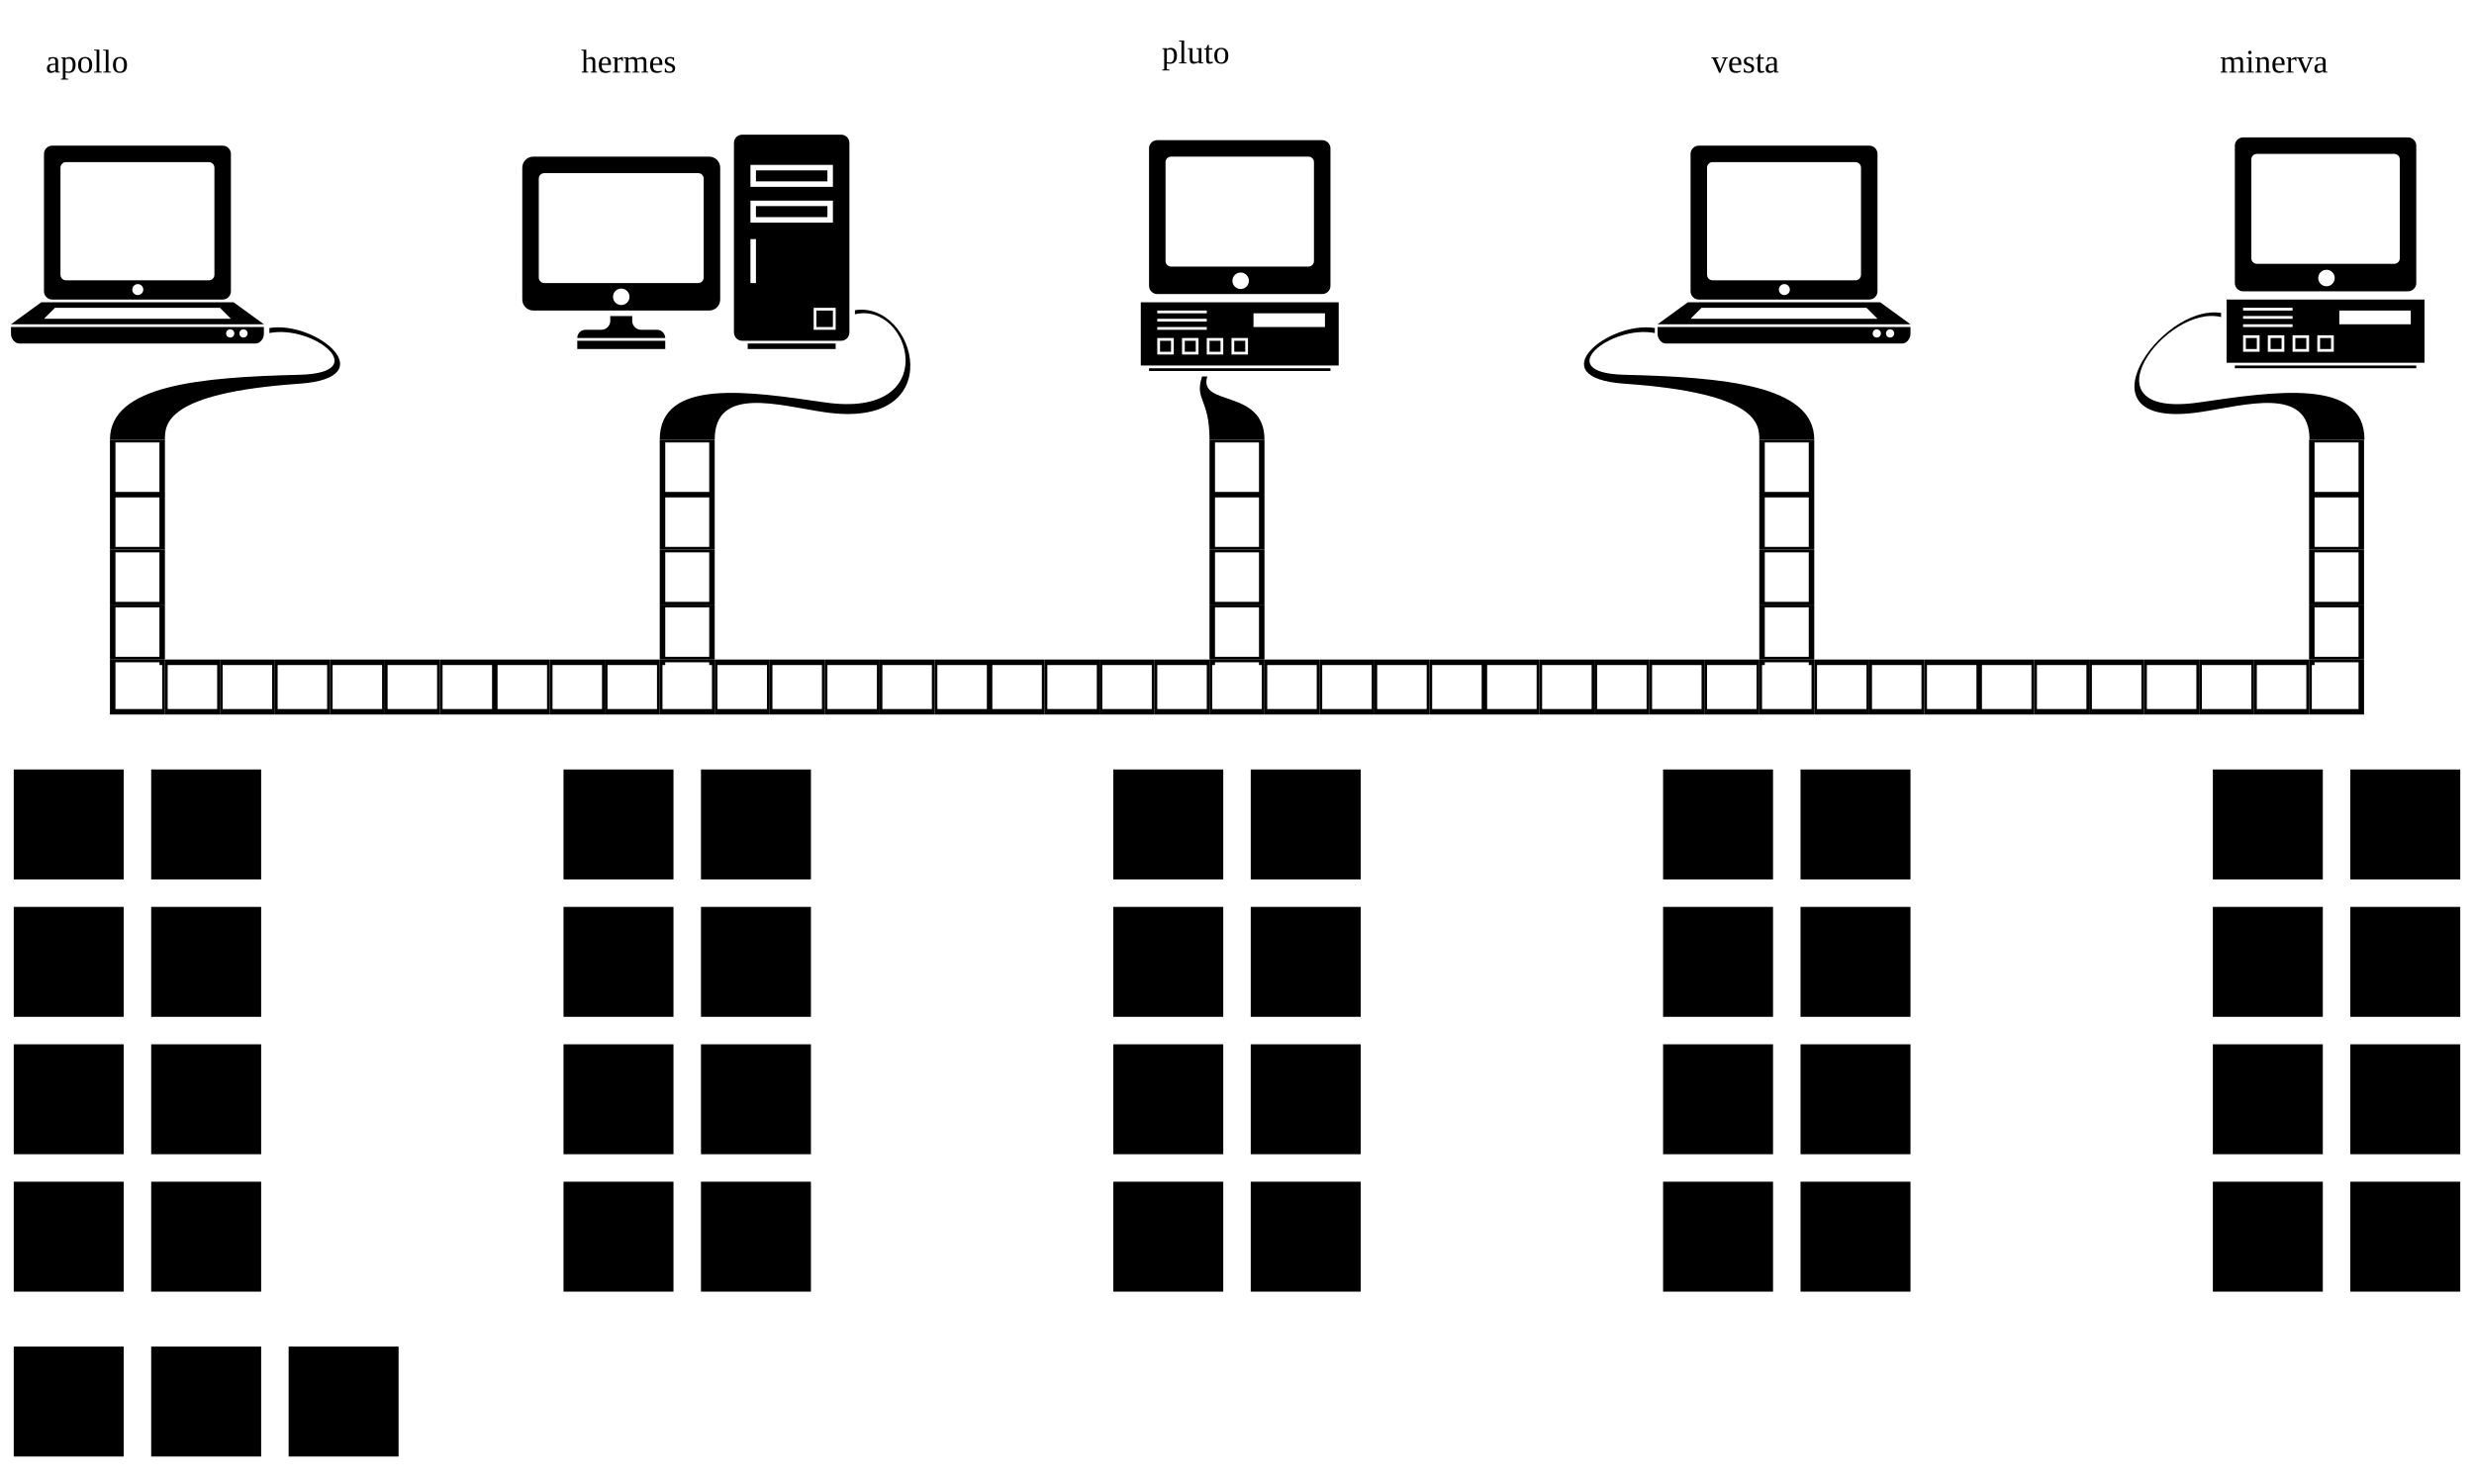
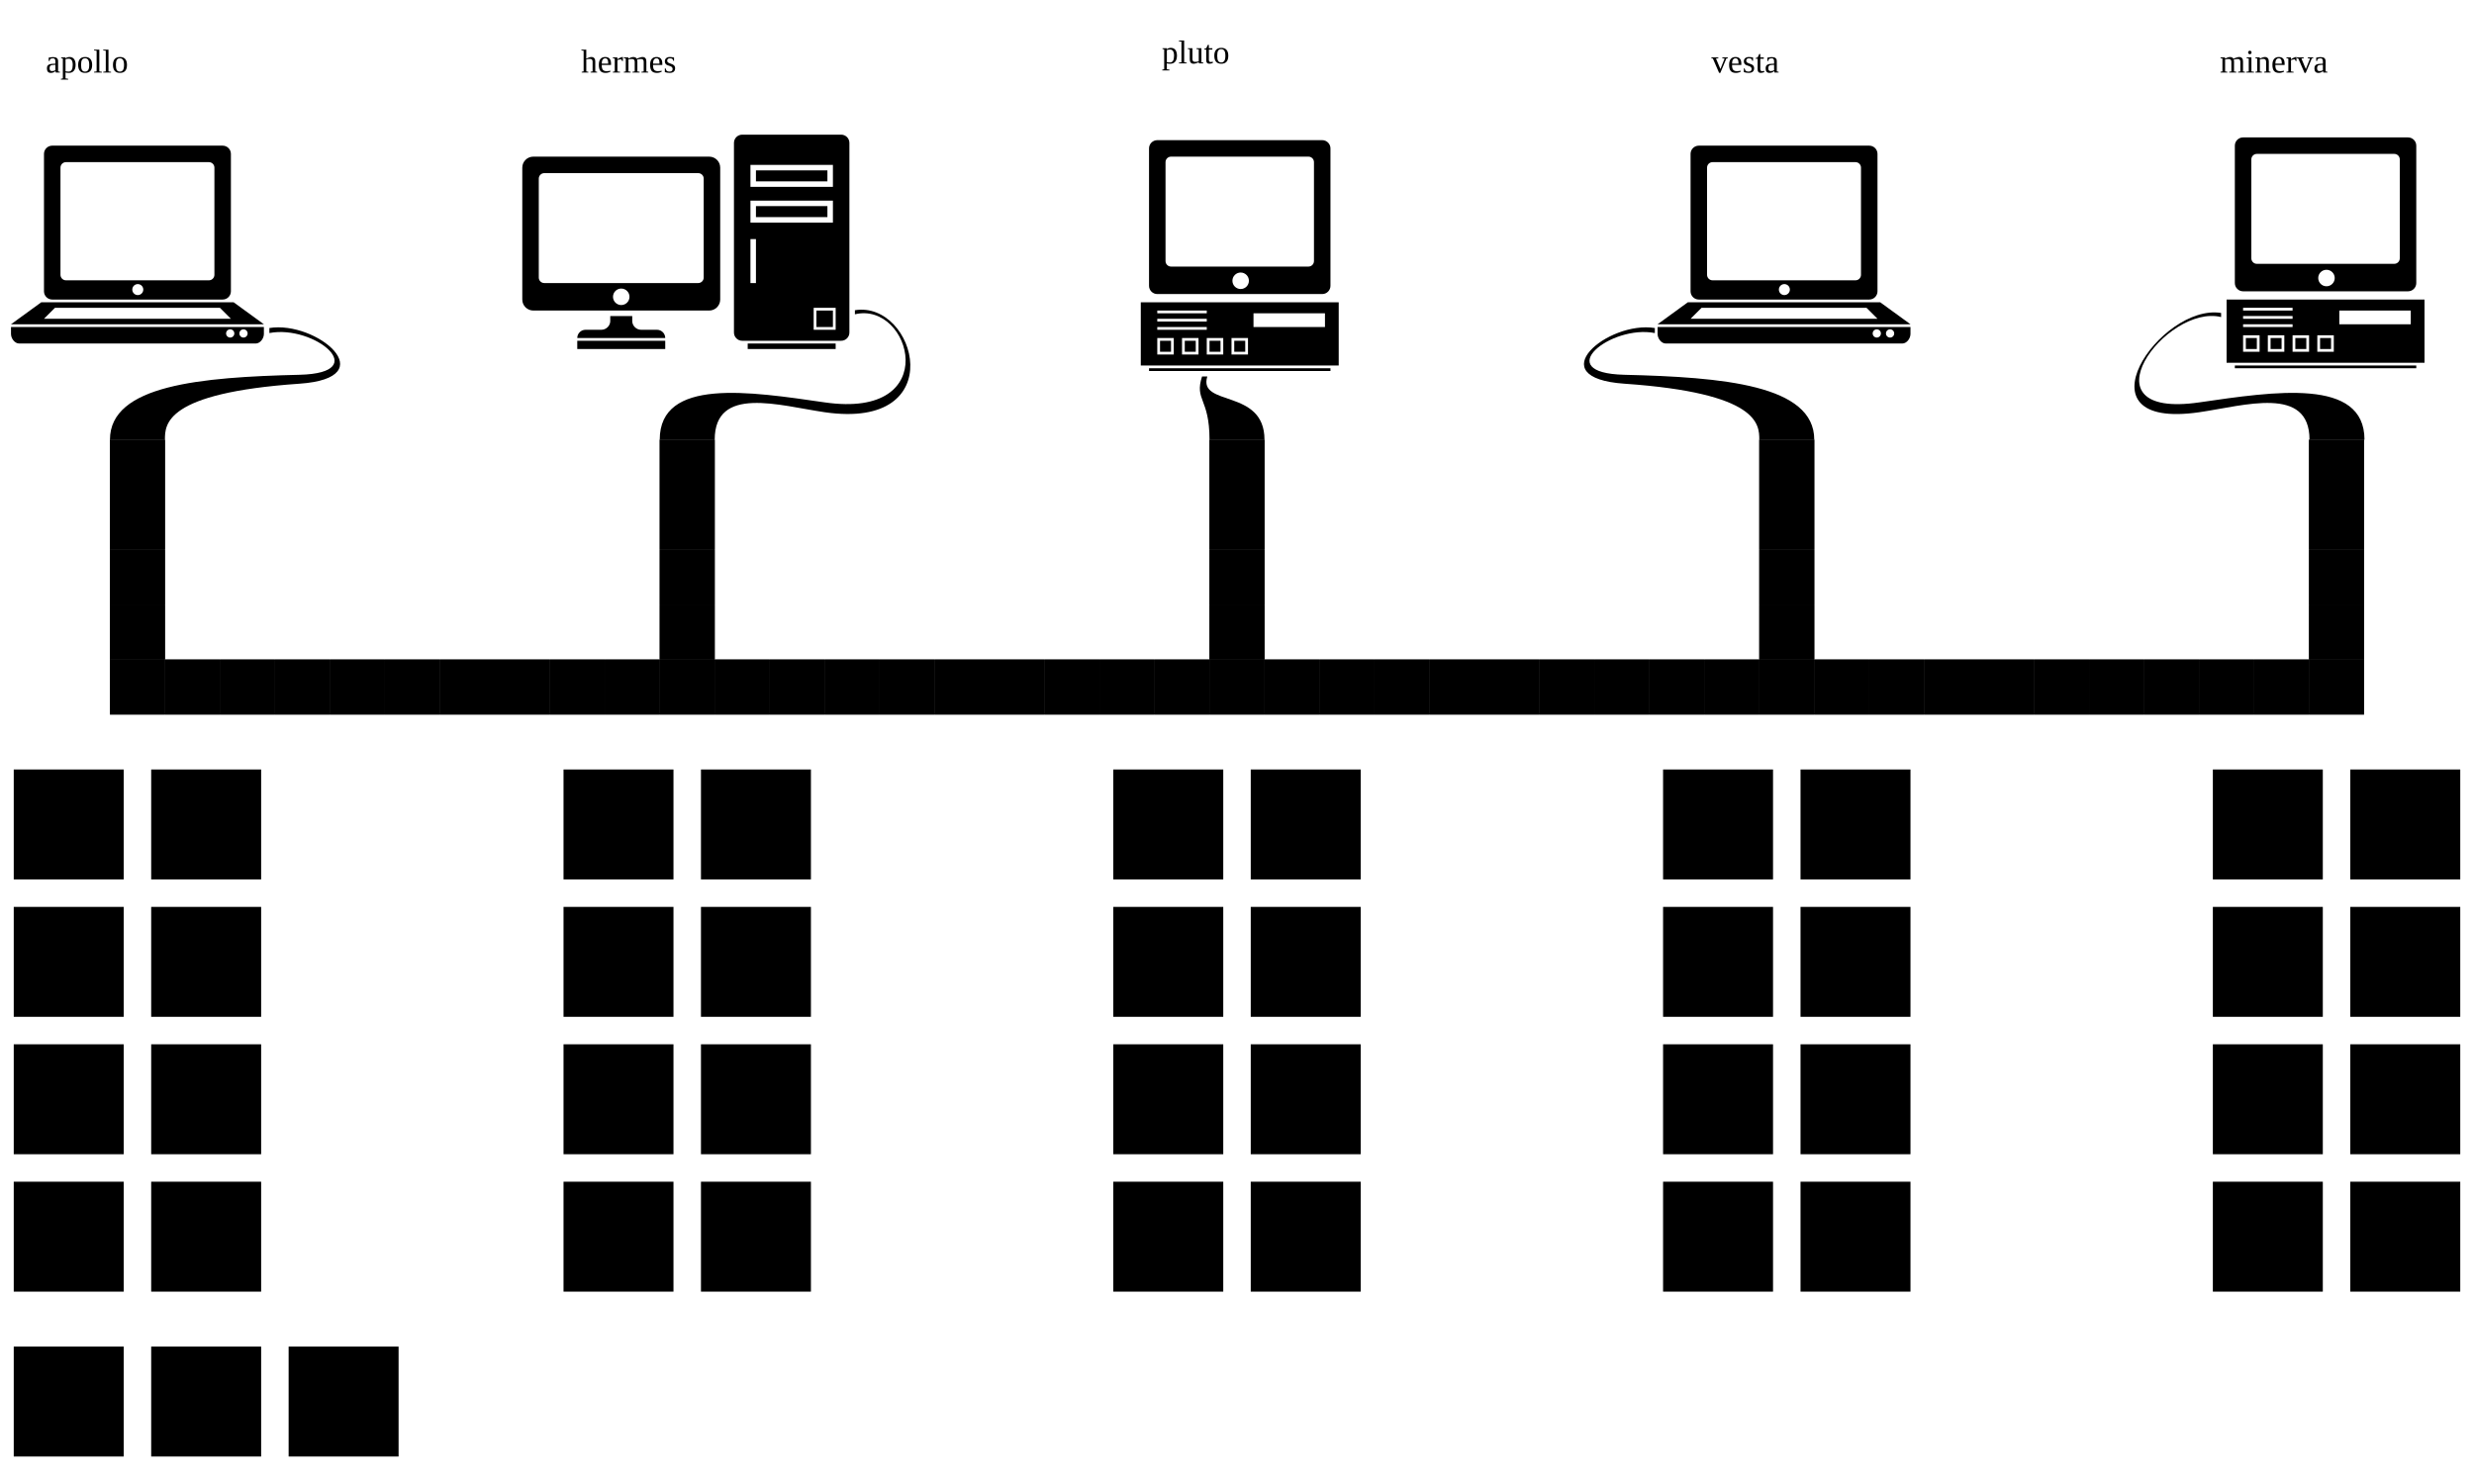
<svg xmlns="http://www.w3.org/2000/svg" version="1.1" x="0px" y="0px" width="900px" height="540px" viewBox="0 0 900 540" style="enable-background:new 0 0 900 540;" xml:space="preserve">
  <g id="player">
    <g id="play-fast">
      <rect x="105" y="490" class="st2" width="40" height="40" />
      <path class="st0" d="M141.416,508.718l-6.007-3.503c-1.34-0.782-3.532-2.061-4.872-2.843l-6.207-3.503             c-1.341-0.782-2.638-0.151-2.638,1.399v5.64l-0.989-0.693c-1.338-0.782-3.43-2.061-4.77-2.843l-5.957-3.503             c-1.34-0.782-2.385-0.151-2.385,1.399v7.05c0,1.551,0,4.09,0,5.641v7.05c0,1.551,1.096,2.182,2.436,1.399l6.006-3.503             c1.34-0.782,3.331-2.061,4.669-2.843l0.989-0.693v5.64c0,1.551,1.297,2.182,2.638,1.399l6.106-3.503             c1.34-0.782,3.582-2.061,4.921-2.843l6.033-3.503C142.73,510.777,142.755,509.5,141.416,508.718z" />
    </g>
    <g id="pause">
      <rect x="5" y="490" class="st2" width="40" height="40" />
      <path class="st0" d="M22.18,520.009c0,1.56-1.263,2.82-2.82,2.82h-2.82c-1.557,0-2.82-1.261-2.82-2.82v-19.74             c0-1.56,1.263-2.82,2.82-2.82h2.82c1.557,0,2.82,1.261,2.82,2.82V520.009z" />
      <path class="st0" d="M36.281,520.009c0,1.56-1.263,2.82-2.82,2.82h-2.82c-1.557,0-2.82-1.261-2.82-2.82v-19.74             c0-1.56,1.263-2.82,2.82-2.82h2.82c1.557,0,2.82,1.261,2.82,2.82V520.009z" />
    </g>
    <g id="play">
      <rect x="55" y="490" class="st2" width="40" height="40" />
      <path class="st0" d="M84.194,508.718l-6.005-3.503c-1.34-0.782-3.532-2.061-4.872-2.843l-6.226-3.503             c-1.338-0.782-2.655-0.151-2.655,1.399v7.05c0,1.551,0,4.09,0,5.641v7.05c0,1.551,1.316,2.182,2.655,1.399l6.116-3.503             c1.34-0.782,3.587-2.061,4.927-2.843l6.033-3.503C85.507,510.777,85.534,509.5,84.194,508.718z" />
    </g>
  </g>
  <g id="text">
    <text transform="matrix(1 0 0 1 16.6489 26.4019)" class="st0 st3 st4">apollo</text>
    <text transform="matrix(1 0 0 1 211.3745 26.4019)" class="st0 st3 st4">hermes</text>
    <text transform="matrix(1 0 0 1 422.6221 23.0684)" class="st0 st3 st4">pluto</text>
    <text transform="matrix(1 0 0 1 622.5586 26.4019)" class="st0 st3 st4">vesta</text>
    <text transform="matrix(1 0 0 1 807.5332 26.4019)" class="st0 st3 st4">minerva</text>
  </g>
  <g id="devices">
    <g id="hermes_1_">
      <g>
        <path class="st0" d="M222,115v2c-0.129,1.676-1.541,3-3.25,3H213c-1.656,0-3,1.343-3,3h32c0-1.657-1.344-3-3-3h-5.75                 c-1.709,0-3.121-1.324-3.25-3v-2H222z" />
        <rect x="210" y="124" class="st0" width="32" height="3" />
        <path class="st0" d="M194,113h28h8h28c2.209,0,4-1.791,4-4V61c0-2.209-1.791-4-4-4h-64c-2.209,0-4,1.791-4,4v48                 C190,111.209,191.791,113,194,113z M226,111c-1.656,0-3-1.343-3-3s1.344-3,3-3s3,1.343,3,3S227.656,111,226,111z M196,65                 c0-1.104,0.896-2,2-2h56c1.104,0,2,0.896,2,2v36c0,1.104-0.896,2-2,2h-56c-1.104,0-2-0.896-2-2V65z" />
      </g>
      <g>
        <rect x="272" y="125" class="st0" width="32" height="2" />
        <path class="st0" d="M306,49h-36c-1.656,0-3,1.343-3,3v69c0,1.657,1.344,3,3,3h36c1.656,0,3-1.343,3-3V52                 C309,50.343,307.656,49,306,49z M273,60h30v8h-30V60z M273,73h30v8h-30V73z M275,103h-2V87h2V103z M304,120h-8v-8h8V120z" />
        <rect x="275" y="62" class="st0" width="26" height="4" />
        <rect x="275" y="75" class="st0" width="26" height="4" />
        <rect x="297" y="113" class="st0" width="6" height="6" />
      </g>
    </g>
    <g id="pluto_1_">
      <path class="st0" d="M421,107h60c1.656,0,3-1.343,3-3V54c0-1.657-1.344-3-3-3h-60c-1.656,0-3,1.343-3,3v50             C418,105.657,419.344,107,421,107z M451.334,105.168c-1.657,0-3-1.343-3-3s1.343-3,3-3c1.656,0,3,1.343,3,3             S452.99,105.168,451.334,105.168z M424,59c0-1.104,0.896-2,2-2h50c1.104,0,2,0.896,2,2v36c0,1.104-0.896,2-2,2h-50             c-1.104,0-2-0.896-2-2V59z" />
      <rect x="418" y="134" class="st0" width="66" height="1" />
      <rect x="422" y="124" class="st0" width="4" height="4" />
      <rect x="431" y="124" class="st0" width="4" height="4" />
      <rect x="440" y="124" class="st0" width="4" height="4" />
      <rect x="449" y="124" class="st0" width="4" height="4" />
      <path class="st0" d="M415,110v23h72v-23H415z M421,113h18v1h-18V113z M421,116h18v1h-18V116z M421,119h18v1h-18V119z M427,129h-6             v-6h6V129z M436,129h-6v-6h6V129z M445,129h-6v-6h6V129z M454,129h-6v-6h6V129z M482,119h-26v-5h26V119z" />
    </g>
    <g id="apollo_1_">
      <path class="st0" d="M84,56c0-1.657-1.343-3-3-3H19c-1.657,0-3,1.343-3,3v50c0,1.657,1.343,3,3,3h62c1.657,0,3-1.343,3-3V56z              M50.125,107.375c-1.104,0-2-0.896-2-2s0.896-2,2-2s2,0.896,2,2S51.229,107.375,50.125,107.375z M78,100c0,1.104-0.896,2-2,2H24             c-1.104,0-2-0.896-2-2V61c0-1.104,0.896-2,2-2h52c1.104,0,2,0.896,2,2V100z" />
      <g>
        <path class="st0" d="M4,119v2.5c0,1.657,1.343,3.5,3,3.5h86c1.657,0,3-1.843,3-3.5V119H4z M83.746,122.833                 c-0.829,0-1.5-0.671-1.5-1.5s0.671-1.5,1.5-1.5s1.5,0.671,1.5,1.5S84.574,122.833,83.746,122.833z M88.579,122.833                 c-0.829,0-1.5-0.671-1.5-1.5s0.671-1.5,1.5-1.5s1.5,0.671,1.5,1.5S89.408,122.833,88.579,122.833z" />
        <path class="st0" d="M85,110H15l-11,8h92L85,110z M16,116l4-4h60l4,4H16z" />
      </g>
    </g>
    <g id="minerva_1_">
      <path class="st0" d="M816,106h60c1.656,0,3-1.343,3-3V53c0-1.657-1.344-3-3-3h-60c-1.656,0-3,1.343-3,3v50             C813,104.657,814.344,106,816,106z M846.334,104.168c-1.657,0-3-1.343-3-3s1.343-3,3-3c1.656,0,3,1.343,3,3             S847.99,104.168,846.334,104.168z M819,58c0-1.104,0.896-2,2-2h50c1.104,0,2,0.896,2,2v36c0,1.104-0.896,2-2,2h-50             c-1.104,0-2-0.896-2-2V58z" />
      <rect x="813" y="133" class="st0" width="66" height="1" />
      <rect x="817" y="123" class="st0" width="4" height="4" />
      <rect x="826" y="123" class="st0" width="4" height="4" />
      <rect x="835" y="123" class="st0" width="4" height="4" />
      <rect x="844" y="123" class="st0" width="4" height="4" />
      <path class="st0" d="M810,109v23h72v-23H810z M816,112h18v1h-18V112z M816,115h18v1h-18V115z M816,118h18v1h-18V118z M822,128h-6             v-6h6V128z M831,128h-6v-6h6V128z M840,128h-6v-6h6V128z M849,128h-6v-6h6V128z M877,118h-26v-5h26V118z" />
    </g>
    <g id="vesta_1_">
      <path class="st0" d="M683,56c0-1.657-1.344-3-3-3h-62c-1.656,0-3,1.343-3,3v50c0,1.657,1.344,3,3,3h62c1.656,0,3-1.343,3-3V56z              M649.125,107.375c-1.104,0-2-0.896-2-2s0.896-2,2-2s2,0.896,2,2S650.229,107.375,649.125,107.375z M677,100c0,1.104-0.896,2-2,2             h-52c-1.104,0-2-0.896-2-2V61c0-1.104,0.896-2,2-2h52c1.104,0,2,0.896,2,2V100z" />
      <g>
        <path class="st0" d="M603,119v2.5c0,1.657,1.344,3.5,3,3.5h86c1.656,0,3-1.843,3-3.5V119H603z M682.746,122.833                 c-0.829,0-1.5-0.671-1.5-1.5s0.671-1.5,1.5-1.5c0.828,0,1.5,0.671,1.5,1.5S683.574,122.833,682.746,122.833z M687.579,122.833                 c-0.829,0-1.5-0.671-1.5-1.5s0.671-1.5,1.5-1.5s1.5,0.671,1.5,1.5S688.408,122.833,687.579,122.833z" />
        <path class="st0" d="M684,110h-70l-11,8h92L684,110z M615,116l4-4h60l4,4H615z" />
      </g>
    </g>
+   </g>
+   <g>
+     <rect x="40px" y="160px" width="20px" height="20px" class="cable-default" />
+     <rect x="40px" y="180px" width="20px" height="20px" class="cable-default" />
+     <rect x="40px" y="200px" width="20px" height="20px" class="cable-default" />
+     <rect x="40px" y="220px" width="20px" height="20px" class="cable-default" />
+     <rect x="40px" y="240px" width="20px" height="20px" class="cable-default" />
+     <rect x="240px" y="160px" width="20px" height="20px" class="cable-default" />
+     <rect x="240px" y="180px" width="20px" height="20px" class="cable-default" />
+     <rect x="240px" y="200px" width="20px" height="20px" class="cable-default" />
+     <rect x="240px" y="220px" width="20px" height="20px" class="cable-default" />
+     <rect x="240px" y="240px" width="20px" height="20px" class="cable-default" />
+     <rect x="440px" y="160px" width="20px" height="20px" class="cable-default" />
+     <rect x="440px" y="180px" width="20px" height="20px" class="cable-default" />
+     <rect x="440px" y="200px" width="20px" height="20px" class="cable-default" />
+     <rect x="440px" y="220px" width="20px" height="20px" class="cable-default" />
+     <rect x="440px" y="240px" width="20px" height="20px" class="cable-default" />
+     <rect x="640px" y="160px" width="20px" height="20px" class="cable-default" />
+     <rect x="640px" y="180px" width="20px" height="20px" class="cable-default" />
+     <rect x="640px" y="200px" width="20px" height="20px" class="cable-default" />
+     <rect x="640px" y="220px" width="20px" height="20px" class="cable-default" />
+     <rect x="640px" y="240px" width="20px" height="20px" class="cable-default" />
+     <rect x="840px" y="160px" width="20px" height="20px" class="cable-default" />
+     <rect x="840px" y="180px" width="20px" height="20px" class="cable-default" />
+     <rect x="840px" y="200px" width="20px" height="20px" class="cable-default" />
+     <rect x="840px" y="220px" width="20px" height="20px" class="cable-default" />
+     <rect x="840px" y="240px" width="20px" height="20px" class="cable-default" />
+     <rect x="60px" y="240px" width="20px" height="20px" class="cable-default" />
+     <rect x="80px" y="240px" width="20px" height="20px" class="cable-default" />
+     <rect x="100px" y="240px" width="20px" height="20px" class="cable-default" />
+     <rect x="120px" y="240px" width="20px" height="20px" class="cable-default" />
+     <rect x="140px" y="240px" width="20px" height="20px" class="cable-default" />
+     <rect x="160px" y="240px" width="20px" height="20px" class="cable-default" />
+     <rect x="180px" y="240px" width="20px" height="20px" class="cable-default" />
+     <rect x="200px" y="240px" width="20px" height="20px" class="cable-default" />
+     <rect x="220px" y="240px" width="20px" height="20px" class="cable-default" />
+     <rect x="260px" y="240px" width="20px" height="20px" class="cable-default" />
+     <rect x="280px" y="240px" width="20px" height="20px" class="cable-default" />
+     <rect x="300px" y="240px" width="20px" height="20px" class="cable-default" />
+     <rect x="320px" y="240px" width="20px" height="20px" class="cable-default" />
+     <rect x="340px" y="240px" width="20px" height="20px" class="cable-default" />
+     <rect x="360px" y="240px" width="20px" height="20px" class="cable-default" />
+     <rect x="380px" y="240px" width="20px" height="20px" class="cable-default" />
+     <rect x="400px" y="240px" width="20px" height="20px" class="cable-default" />
+     <rect x="420px" y="240px" width="20px" height="20px" class="cable-default" />
+     <rect x="460px" y="240px" width="20px" height="20px" class="cable-default" />
+     <rect x="480px" y="240px" width="20px" height="20px" class="cable-default" />
+     <rect x="500px" y="240px" width="20px" height="20px" class="cable-default" />
+     <rect x="520px" y="240px" width="20px" height="20px" class="cable-default" />
+     <rect x="540px" y="240px" width="20px" height="20px" class="cable-default" />
+     <rect x="560px" y="240px" width="20px" height="20px" class="cable-default" />
+     <rect x="580px" y="240px" width="20px" height="20px" class="cable-default" />
+     <rect x="600px" y="240px" width="20px" height="20px" class="cable-default" />
+     <rect x="620px" y="240px" width="20px" height="20px" class="cable-default" />
+     <rect x="660px" y="240px" width="20px" height="20px" class="cable-default" />
+     <rect x="680px" y="240px" width="20px" height="20px" class="cable-default" />
+     <rect x="700px" y="240px" width="20px" height="20px" class="cable-default" />
+     <rect x="720px" y="240px" width="20px" height="20px" class="cable-default" />
+     <rect x="740px" y="240px" width="20px" height="20px" class="cable-default" />
+     <rect x="760px" y="240px" width="20px" height="20px" class="cable-default" />
+     <rect x="780px" y="240px" width="20px" height="20px" class="cable-default" />
+     <rect x="800px" y="240px" width="20px" height="20px" class="cable-default" />
+     <rect x="820px" y="240px" width="20px" height="20px" class="cable-default" />
  </g>
  <g id="cables">
    <g>
      <path id="I-shaped_1_" class="st0" d="M40,160v20h20v-20H40z M58,179H42v-18h16V179z" />
      <path id="I-shaped_2_" class="st0" d="M40,180v20h20v-20H40z M58,199H42v-18h16V199z" />
      <path id="I-shaped_3_" class="st0" d="M40,200v20h20v-20H40z M58,219H42v-18h16V219z" />
      <path id="I-shaped_4_" class="st0" d="M40,220v20h20v-20H40z M58,239H42v-18h16V239z" />
      <path id="I-shaped_16_" class="st0" d="M240,160v20h20v-20H240z M258,179h-16v-18h16V179z" />
      <path id="I-shaped_15_" class="st0" d="M240,180v20h20v-20H240z M258,199h-16v-18h16V199z" />
      <path id="I-shaped_14_" class="st0" d="M240,200v20h20v-20H240z M258,219h-16v-18h16V219z" />
      <path id="I-shaped_13_" class="st0" d="M240,220v20h20v-20H240z M258,239h-16v-18h16V239z" />
      <path id="L-shaped_1_" class="st0" d="M40,240v20h20v-20H40z M59,258h-1H43h-1v-17h1h15v1h1V258z" />
      <path id="L-shaped_2_" class="st0" d="M840,260h20v-20h-20V260z M858,241v1v15v1h-17v-1v-15h1v-1H858z" />
      <path id="I-shaped_5_" class="st0" d="M80,240H60v20h20V240z M61,258v-16h18v16H61z" />
      <path id="I-shaped_6_" class="st0" d="M100,240H80v20h20V240z M81,258v-16h18v16H81z" />
      <path id="I-shaped_7_" class="st0" d="M120,240h-20v20h20V240z M101,258v-16h18v16H101z" />
      <path id="I-shaped_8_" class="st0" d="M140,240h-20v20h20V240z M121,258v-16h18v16H121z" />
      <path id="I-shaped_12_" class="st0" d="M160,240h-20v20h20V240z M141,258v-16h18v16H141z" />
      <path id="I-shaped_11_" class="st0" d="M180,240h-20v20h20V240z M161,258v-16h18v16H161z" />
      <path id="I-shaped_10_" class="st0" d="M200,240h-20v20h20V240z M181,258v-16h18v16H181z" />
      <path id="I-shaped_9_" class="st0" d="M220,240h-20v20h20V240z M201,258v-16h18v16H201z" />
      <path id="I-shaped_17_" class="st0" d="M240,240h-20v20h20V240z M221,258v-16h18v16H221z" />
      <path id="T-shaped_1_" class="st0" d="M240,240v20h20v-20H240z M259,258h-18v-16h1v-1h16v1h1V258z" />
      <path id="I-shaped_30_" class="st0" d="M440,160v20h20v-20H440z M458,179h-16v-18h16V179z" />
      <path id="I-shaped_29_" class="st0" d="M440,180v20h20v-20H440z M458,199h-16v-18h16V199z" />
      <path id="I-shaped_28_" class="st0" d="M440,200v20h20v-20H440z M458,219h-16v-18h16V219z" />
      <path id="I-shaped_27_" class="st0" d="M440,220v20h20v-20H440z M458,239h-16v-18h16V239z" />
      <path id="I-shaped_26_" class="st0" d="M280,240h-20v20h20V240z M261,258v-16h18v16H261z" />
      <path id="I-shaped_25_" class="st0" d="M300,240h-20v20h20V240z M281,258v-16h18v16H281z" />
      <path id="I-shaped_24_" class="st0" d="M320,240h-20v20h20V240z M301,258v-16h18v16H301z" />
      <path id="I-shaped_23_" class="st0" d="M340,240h-20v20h20V240z M321,258v-16h18v16H321z" />
      <path id="I-shaped_22_" class="st0" d="M360,240h-20v20h20V240z M341,258v-16h18v16H341z" />
      <path id="I-shaped_21_" class="st0" d="M380,240h-20v20h20V240z M361,258v-16h18v16H361z" />
      <path id="I-shaped_20_" class="st0" d="M400,240h-20v20h20V240z M381,258v-16h18v16H381z" />
      <path id="I-shaped_19_" class="st0" d="M420,240h-20v20h20V240z M401,258v-16h18v16H401z" />
      <path id="I-shaped_18_" class="st0" d="M440,240h-20v20h20V240z M421,258v-16h18v16H421z" />
      <path id="T-shaped_2_" class="st0" d="M440,240v20h20v-20H440z M459,258h-18v-16h1v-1h16v1h1V258z" />
      <path id="I-shaped_43_" class="st0" d="M640,160v20h20v-20H640z M658,179h-16v-18h16V179z" />
      <path id="I-shaped_42_" class="st0" d="M640,180v20h20v-20H640z M658,199h-16v-18h16V199z" />
      <path id="I-shaped_41_" class="st0" d="M640,200v20h20v-20H640z M658,219h-16v-18h16V219z" />
      <path id="I-shaped_40_" class="st0" d="M640,220v20h20v-20H640z M658,239h-16v-18h16V239z" />
      <path id="I-shaped_39_" class="st0" d="M480,240h-20v20h20V240z M461,258v-16h18v16H461z" />
      <path id="I-shaped_38_" class="st0" d="M500,240h-20v20h20V240z M481,258v-16h18v16H481z" />
      <path id="I-shaped_37_" class="st0" d="M520,240h-20v20h20V240z M501,258v-16h18v16H501z" />
      <path id="I-shaped_36_" class="st0" d="M540,240h-20v20h20V240z M521,258v-16h18v16H521z" />
      <path id="I-shaped_35_" class="st0" d="M560,240h-20v20h20V240z M541,258v-16h18v16H541z" />
      <path id="I-shaped_34_" class="st0" d="M580,240h-20v20h20V240z M561,258v-16h18v16H561z" />
      <path id="I-shaped_33_" class="st0" d="M600,240h-20v20h20V240z M581,258v-16h18v16H581z" />
      <path id="I-shaped_32_" class="st0" d="M620,240h-20v20h20V240z M601,258v-16h18v16H601z" />
      <path id="I-shaped_31_" class="st0" d="M640,240h-20v20h20V240z M621,258v-16h18v16H621z" />
      <path id="T-shaped_3_" class="st0" d="M640,240v20h20v-20H640z M659,258h-18v-16h1v-1h16v1h1V258z" />
      <path id="I-shaped_56_" class="st0" d="M840,160v20h20v-20H840z M858,179h-16v-18h16V179z" />
      <path id="I-shaped_55_" class="st0" d="M840,180v20h20v-20H840z M858,199h-16v-18h16V199z" />
      <path id="I-shaped_54_" class="st0" d="M840,200v20h20v-20H840z M858,219h-16v-18h16V219z" />
      <path id="I-shaped_53_" class="st0" d="M840,220v20h20v-20H840z M858,239h-16v-18h16V239z" />
      <path id="I-shaped_52_" class="st0" d="M680,240h-20v20h20V240z M661,258v-16h18v16H661z" />
      <path id="I-shaped_51_" class="st0" d="M700,240h-20v20h20V240z M681,258v-16h18v16H681z" />
      <path id="I-shaped_50_" class="st0" d="M720,240h-20v20h20V240z M701,258v-16h18v16H701z" />
      <path id="I-shaped_49_" class="st0" d="M740,240h-20v20h20V240z M721,258v-16h18v16H721z" />
      <path id="I-shaped_48_" class="st0" d="M760,240h-20v20h20V240z M741,258v-16h18v16H741z" />
      <path id="I-shaped_47_" class="st0" d="M780,240h-20v20h20V240z M761,258v-16h18v16H761z" />
      <path id="I-shaped_46_" class="st0" d="M800,240h-20v20h20V240z M781,258v-16h18v16H781z" />
      <path id="I-shaped_45_" class="st0" d="M820,240h-20v20h20V240z M801,258v-16h18v16H801z" />
      <path id="I-shaped_44_" class="st0" d="M840,240h-20v20h20V240z M821,258v-16h18v16H821z" />
    </g>
  </g>
  <g id="connections">
    <path id="apollo_2_" class="st0" d="M98,119.358v1.834c16.168-3.15,37.904,14.528,11,15.182C73,137.25,40,140.083,40,160h20         c0-5.583,0-17,48.875-20.372C139.995,137.481,115.198,116.619,98,119.358z" />
    <path id="hermes_2_" class="st0" d="M311,112.881v1.486c20.346-4.926,32.509,38.349-11,32.049c-27.248-3.945-60-9.079-60,13.583h20         c0-19.875,23.575-12.387,40-10C346.211,156.715,333.206,109.286,311,112.881z" />
    <path id="minerva_2_" class="st0" d="M808,113.881v1.486c-20-4.926-51.429,37.349-7.92,31.049         c27.248-3.945,60.08-9.079,60.08,13.583h-20c0-19.875-23.654-12.387-40.08-10C753.869,156.715,786,110.286,808,113.881z" />
    <path id="pluto_2_" class="st0" d="M439.193,137h-1.911c-2.809,8.771,2.718,7.739,2.718,23h20         C460,141.202,435.766,148.143,439.193,137z" />
    <path id="vesta_2_" class="st0" d="M602,119.358v1.834c-16-3.15-38.041,14.528-11.137,15.182C626.863,137.25,660,140.083,660,160         h-20c0-5.583-0.137-17-49.012-20.372C559.868,137.481,585,116.619,602,119.358z" />
  </g>
  <g id="numbers">
    <g id="apollo">
      <rect x="5" y="280" class="st0" width="40" height="40" />
      <rect x="5" y="330" class="st0" width="40" height="40" />
      <rect x="5" y="380" class="st0" width="40" height="40" />
      <rect x="5" y="430" class="st0" width="40" height="40" />
      <rect x="55" y="280" class="st0" width="40" height="40" />
      <rect x="55" y="330" class="st0" width="40" height="40" />
      <rect x="55" y="380" class="st0" width="40" height="40" />
      <rect x="55" y="430" class="st0" width="40" height="40" />
      <text transform="matrix(1 0 0 1 18.2158 307.1895)" class="st2 st1 st4">0</text>
      <text transform="matrix(1 0 0 1 67.8408 307.1895)" class="st2 st1 st4">1</text>
      <text transform="matrix(1 0 0 1 18.2158 357.5645)" class="st2 st1 st4">2</text>
      <text transform="matrix(1 0 0 1 67.8408 357.5645)" class="st2 st1 st4">3</text>
      <text transform="matrix(1 0 0 1 18.2158 407.4395)" class="st2 st1 st4">4</text>
      <text transform="matrix(1 0 0 1 68.0977 407.4395)" class="st2 st1 st4">5</text>
      <text transform="matrix(1 0 0 1 18.0908 457.5645)" class="st2 st1 st4">6</text>
      <text transform="matrix(1 0 0 1 67.7158 456.9395)" class="st2 st1 st4">7</text>
    </g>
    <g id="hermes">
      <rect x="205" y="280" class="st0" width="40" height="40" />
      <rect x="205" y="330" class="st0" width="40" height="40" />
      <rect x="205" y="380" class="st0" width="40" height="40" />
      <rect x="205" y="430" class="st0" width="40" height="40" />
      <rect x="255" y="280" class="st0" width="40" height="40" />
      <rect x="255" y="330" class="st0" width="40" height="40" />
      <rect x="255" y="380" class="st0" width="40" height="40" />
      <rect x="255" y="430" class="st0" width="40" height="40" />
      <text transform="matrix(1 0 0 1 218.2158 307.1895)" class="st2 st1 st4">0</text>
      <text transform="matrix(1 0 0 1 267.8408 307.1895)" class="st2 st1 st4">1</text>
      <text transform="matrix(1 0 0 1 218.2158 357.5645)" class="st2 st1 st4">2</text>
      <text transform="matrix(1 0 0 1 267.8408 357.5645)" class="st2 st1 st4">3</text>
      <text transform="matrix(1 0 0 1 218.2158 407.4395)" class="st2 st1 st4">4</text>
      <text transform="matrix(1 0 0 1 268.0977 407.4395)" class="st2 st1 st4">5</text>
      <text transform="matrix(1 0 0 1 218.0908 457.5645)" class="st2 st1 st4">6</text>
      <text transform="matrix(1 0 0 1 267.7158 456.9395)" class="st2 st1 st4">7</text>
    </g>
    <g id="pluto">
      <rect x="405" y="280" class="st0" width="40" height="40" />
      <rect x="405" y="330" class="st0" width="40" height="40" />
      <rect x="405" y="380" class="st0" width="40" height="40" />
      <rect x="405" y="430" class="st0" width="40" height="40" />
      <rect x="455" y="280" class="st0" width="40" height="40" />
      <rect x="455" y="330" class="st0" width="40" height="40" />
      <rect x="455" y="380" class="st0" width="40" height="40" />
      <rect x="455" y="430" class="st0" width="40" height="40" />
      <text transform="matrix(1 0 0 1 418.2158 307.1895)" class="st2 st1 st4">0</text>
      <text transform="matrix(1 0 0 1 467.8408 307.1895)" class="st2 st1 st4">1</text>
      <text transform="matrix(1 0 0 1 418.2158 357.5645)" class="st2 st1 st4">2</text>
      <text transform="matrix(1 0 0 1 467.8408 357.5645)" class="st2 st1 st4">3</text>
      <text transform="matrix(1 0 0 1 418.2158 407.4395)" class="st2 st1 st4">4</text>
      <text transform="matrix(1 0 0 1 468.0977 407.4395)" class="st2 st1 st4">5</text>
      <text transform="matrix(1 0 0 1 418.0908 457.5645)" class="st2 st1 st4">6</text>
      <text transform="matrix(1 0 0 1 467.7158 456.9395)" class="st2 st1 st4">7</text>
    </g>
    <g id="vesta">
      <rect x="605" y="280" class="st0" width="40" height="40" />
      <rect x="605" y="330" class="st0" width="40" height="40" />
      <rect x="605" y="380" class="st0" width="40" height="40" />
      <rect x="605" y="430" class="st0" width="40" height="40" />
      <rect x="655" y="280" class="st0" width="40" height="40" />
      <rect x="655" y="330" class="st0" width="40" height="40" />
      <rect x="655" y="380" class="st0" width="40" height="40" />
      <rect x="655" y="430" class="st0" width="40" height="40" />
      <text transform="matrix(1 0 0 1 618.2158 307.1895)" class="st2 st1 st4">0</text>
      <text transform="matrix(1 0 0 1 667.8408 307.1895)" class="st2 st1 st4">1</text>
      <text transform="matrix(1 0 0 1 618.2158 357.5645)" class="st2 st1 st4">2</text>
      <text transform="matrix(1 0 0 1 667.8408 357.5645)" class="st2 st1 st4">3</text>
      <text transform="matrix(1 0 0 1 618.2158 407.4395)" class="st2 st1 st4">4</text>
      <text transform="matrix(1 0 0 1 668.0977 407.4395)" class="st2 st1 st4">5</text>
      <text transform="matrix(1 0 0 1 618.0908 457.5645)" class="st2 st1 st4">6</text>
      <text transform="matrix(1 0 0 1 667.7158 456.9395)" class="st2 st1 st4">7</text>
    </g>
    <g id="minerva">
      <rect x="805" y="280" class="st0" width="40" height="40" />
      <rect x="805" y="330" class="st0" width="40" height="40" />
      <rect x="805" y="380" class="st0" width="40" height="40" />
      <rect x="805" y="430" class="st0" width="40" height="40" />
      <rect x="855" y="280" class="st0" width="40" height="40" />
      <rect x="855" y="330" class="st0" width="40" height="40" />
      <rect x="855" y="380" class="st0" width="40" height="40" />
      <rect x="855" y="430" class="st0" width="40" height="40" />
      <text transform="matrix(1 0 0 1 818.2158 307.1895)" class="st2 st1 st4">0</text>
      <text transform="matrix(1 0 0 1 867.8408 307.1895)" class="st2 st1 st4">1</text>
      <text transform="matrix(1 0 0 1 818.2158 357.5645)" class="st2 st1 st4">2</text>
      <text transform="matrix(1 0 0 1 867.8408 357.5645)" class="st2 st1 st4">3</text>
      <text transform="matrix(1 0 0 1 818.2158 407.4395)" class="st2 st1 st4">4</text>
      <text transform="matrix(1 0 0 1 868.0977 407.4395)" class="st2 st1 st4">5</text>
      <text transform="matrix(1 0 0 1 818.0908 457.5645)" class="st2 st1 st4">6</text>
      <text transform="matrix(1 0 0 1 867.7158 456.9395)" class="st2 st1 st4">7</text>
    </g>
  </g>
</svg>
